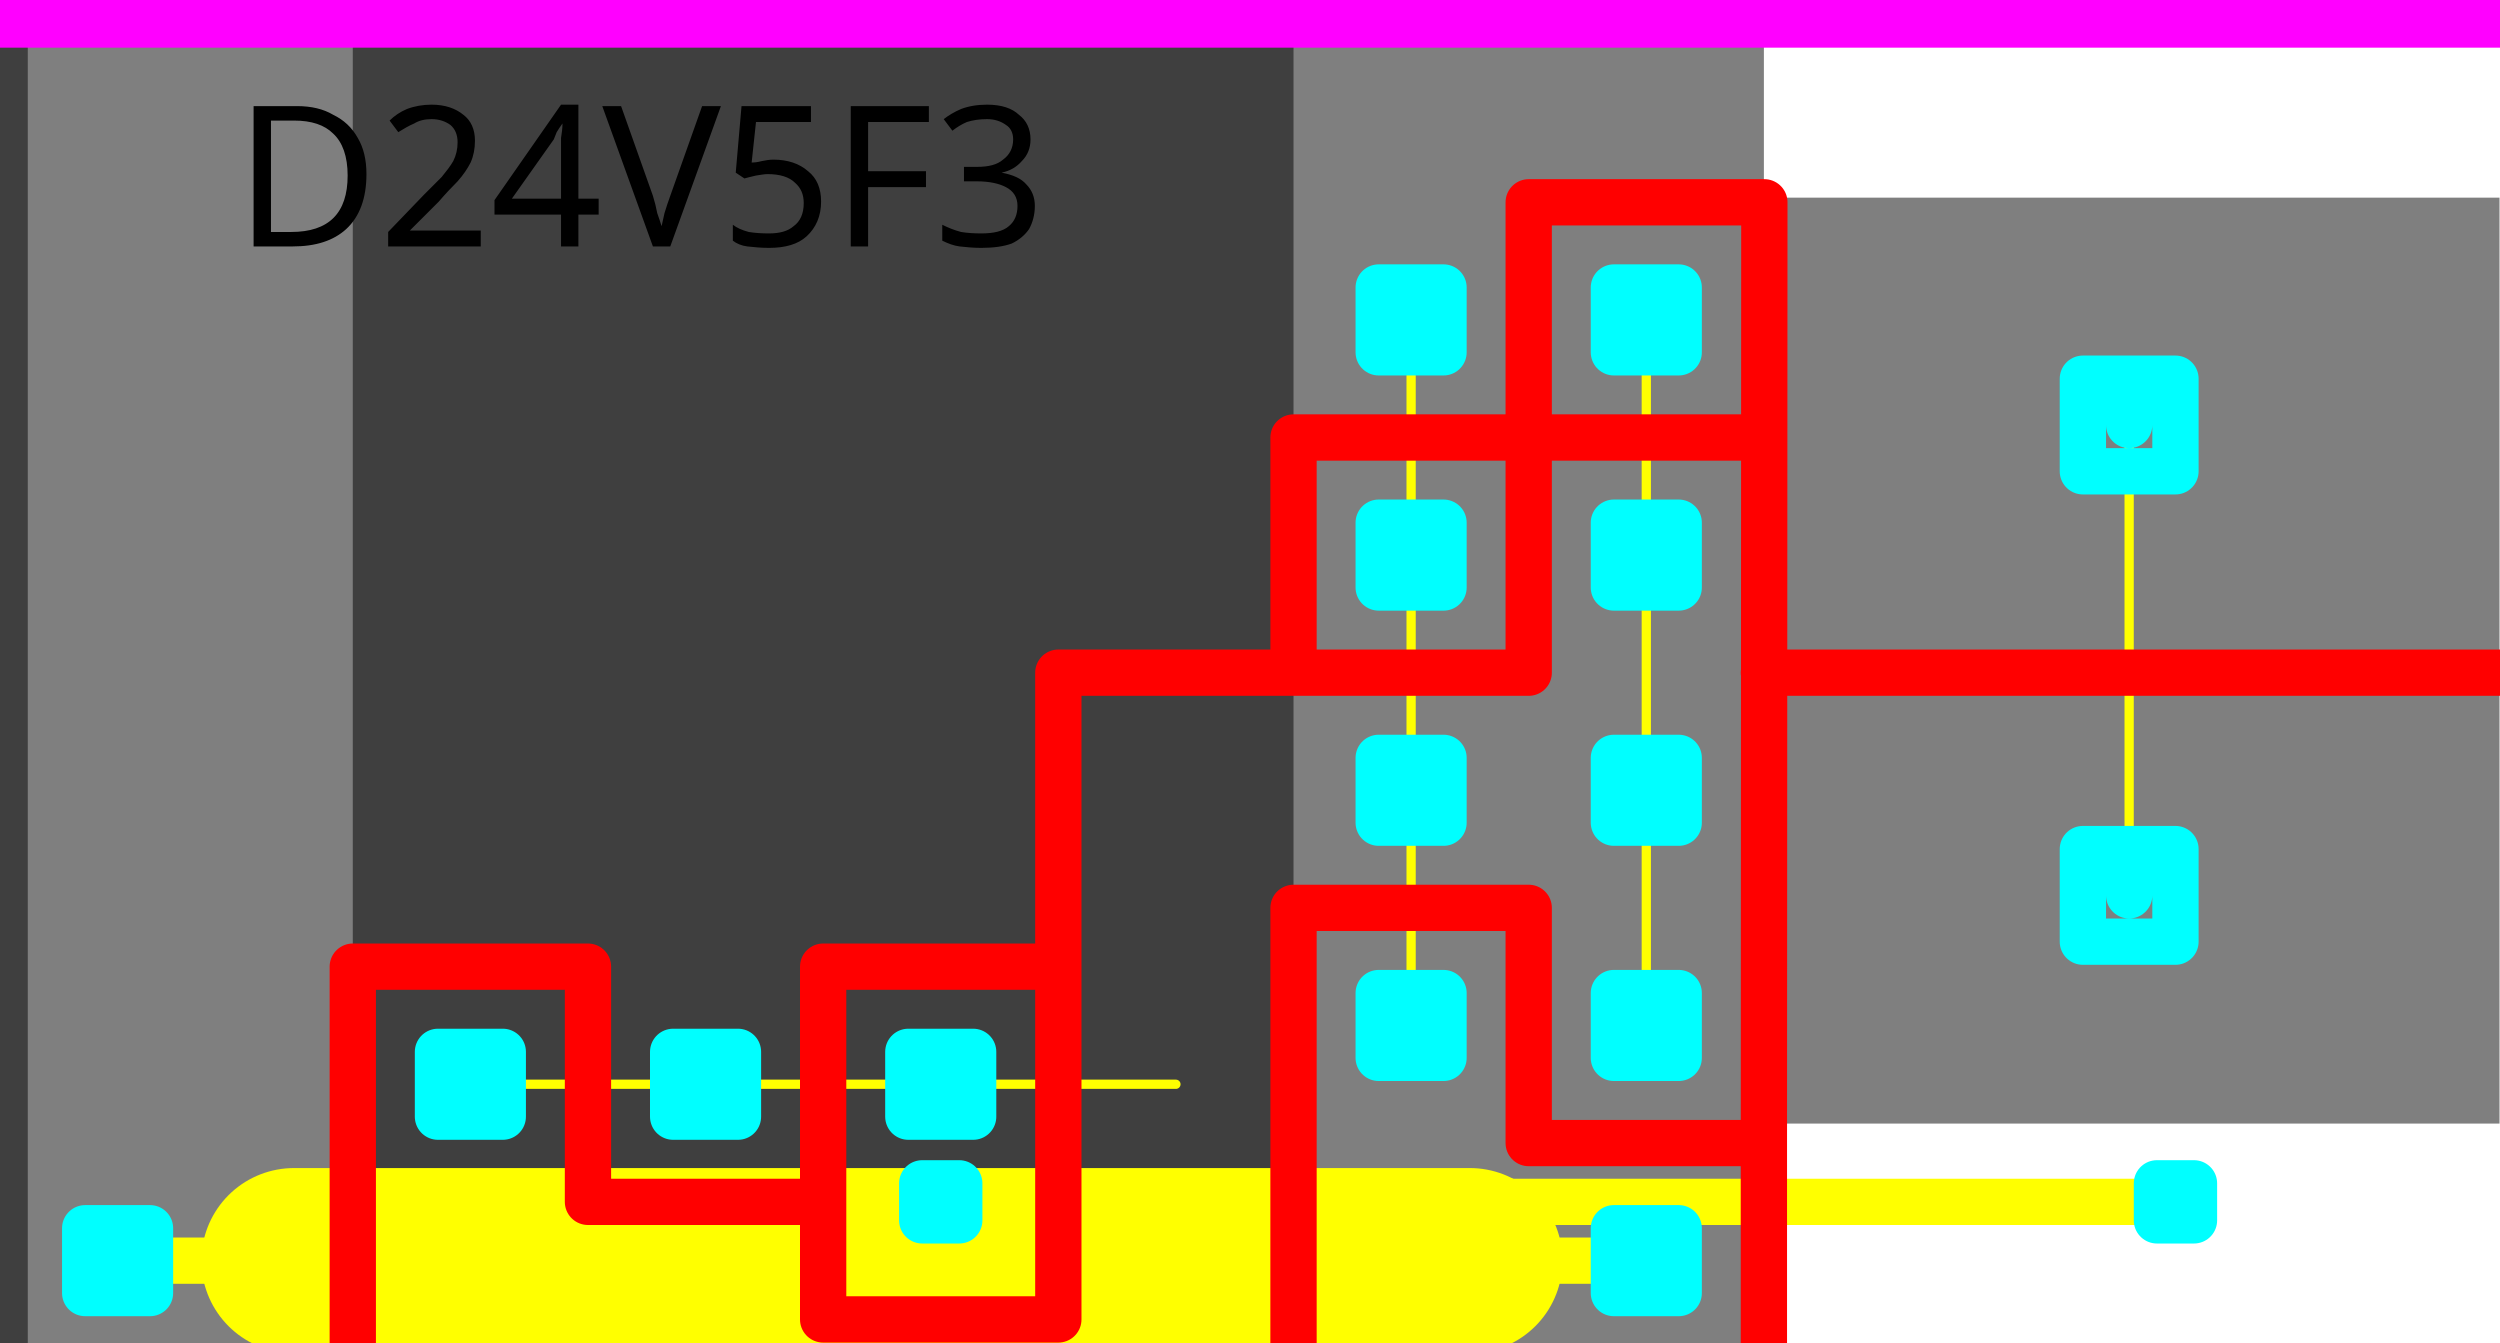
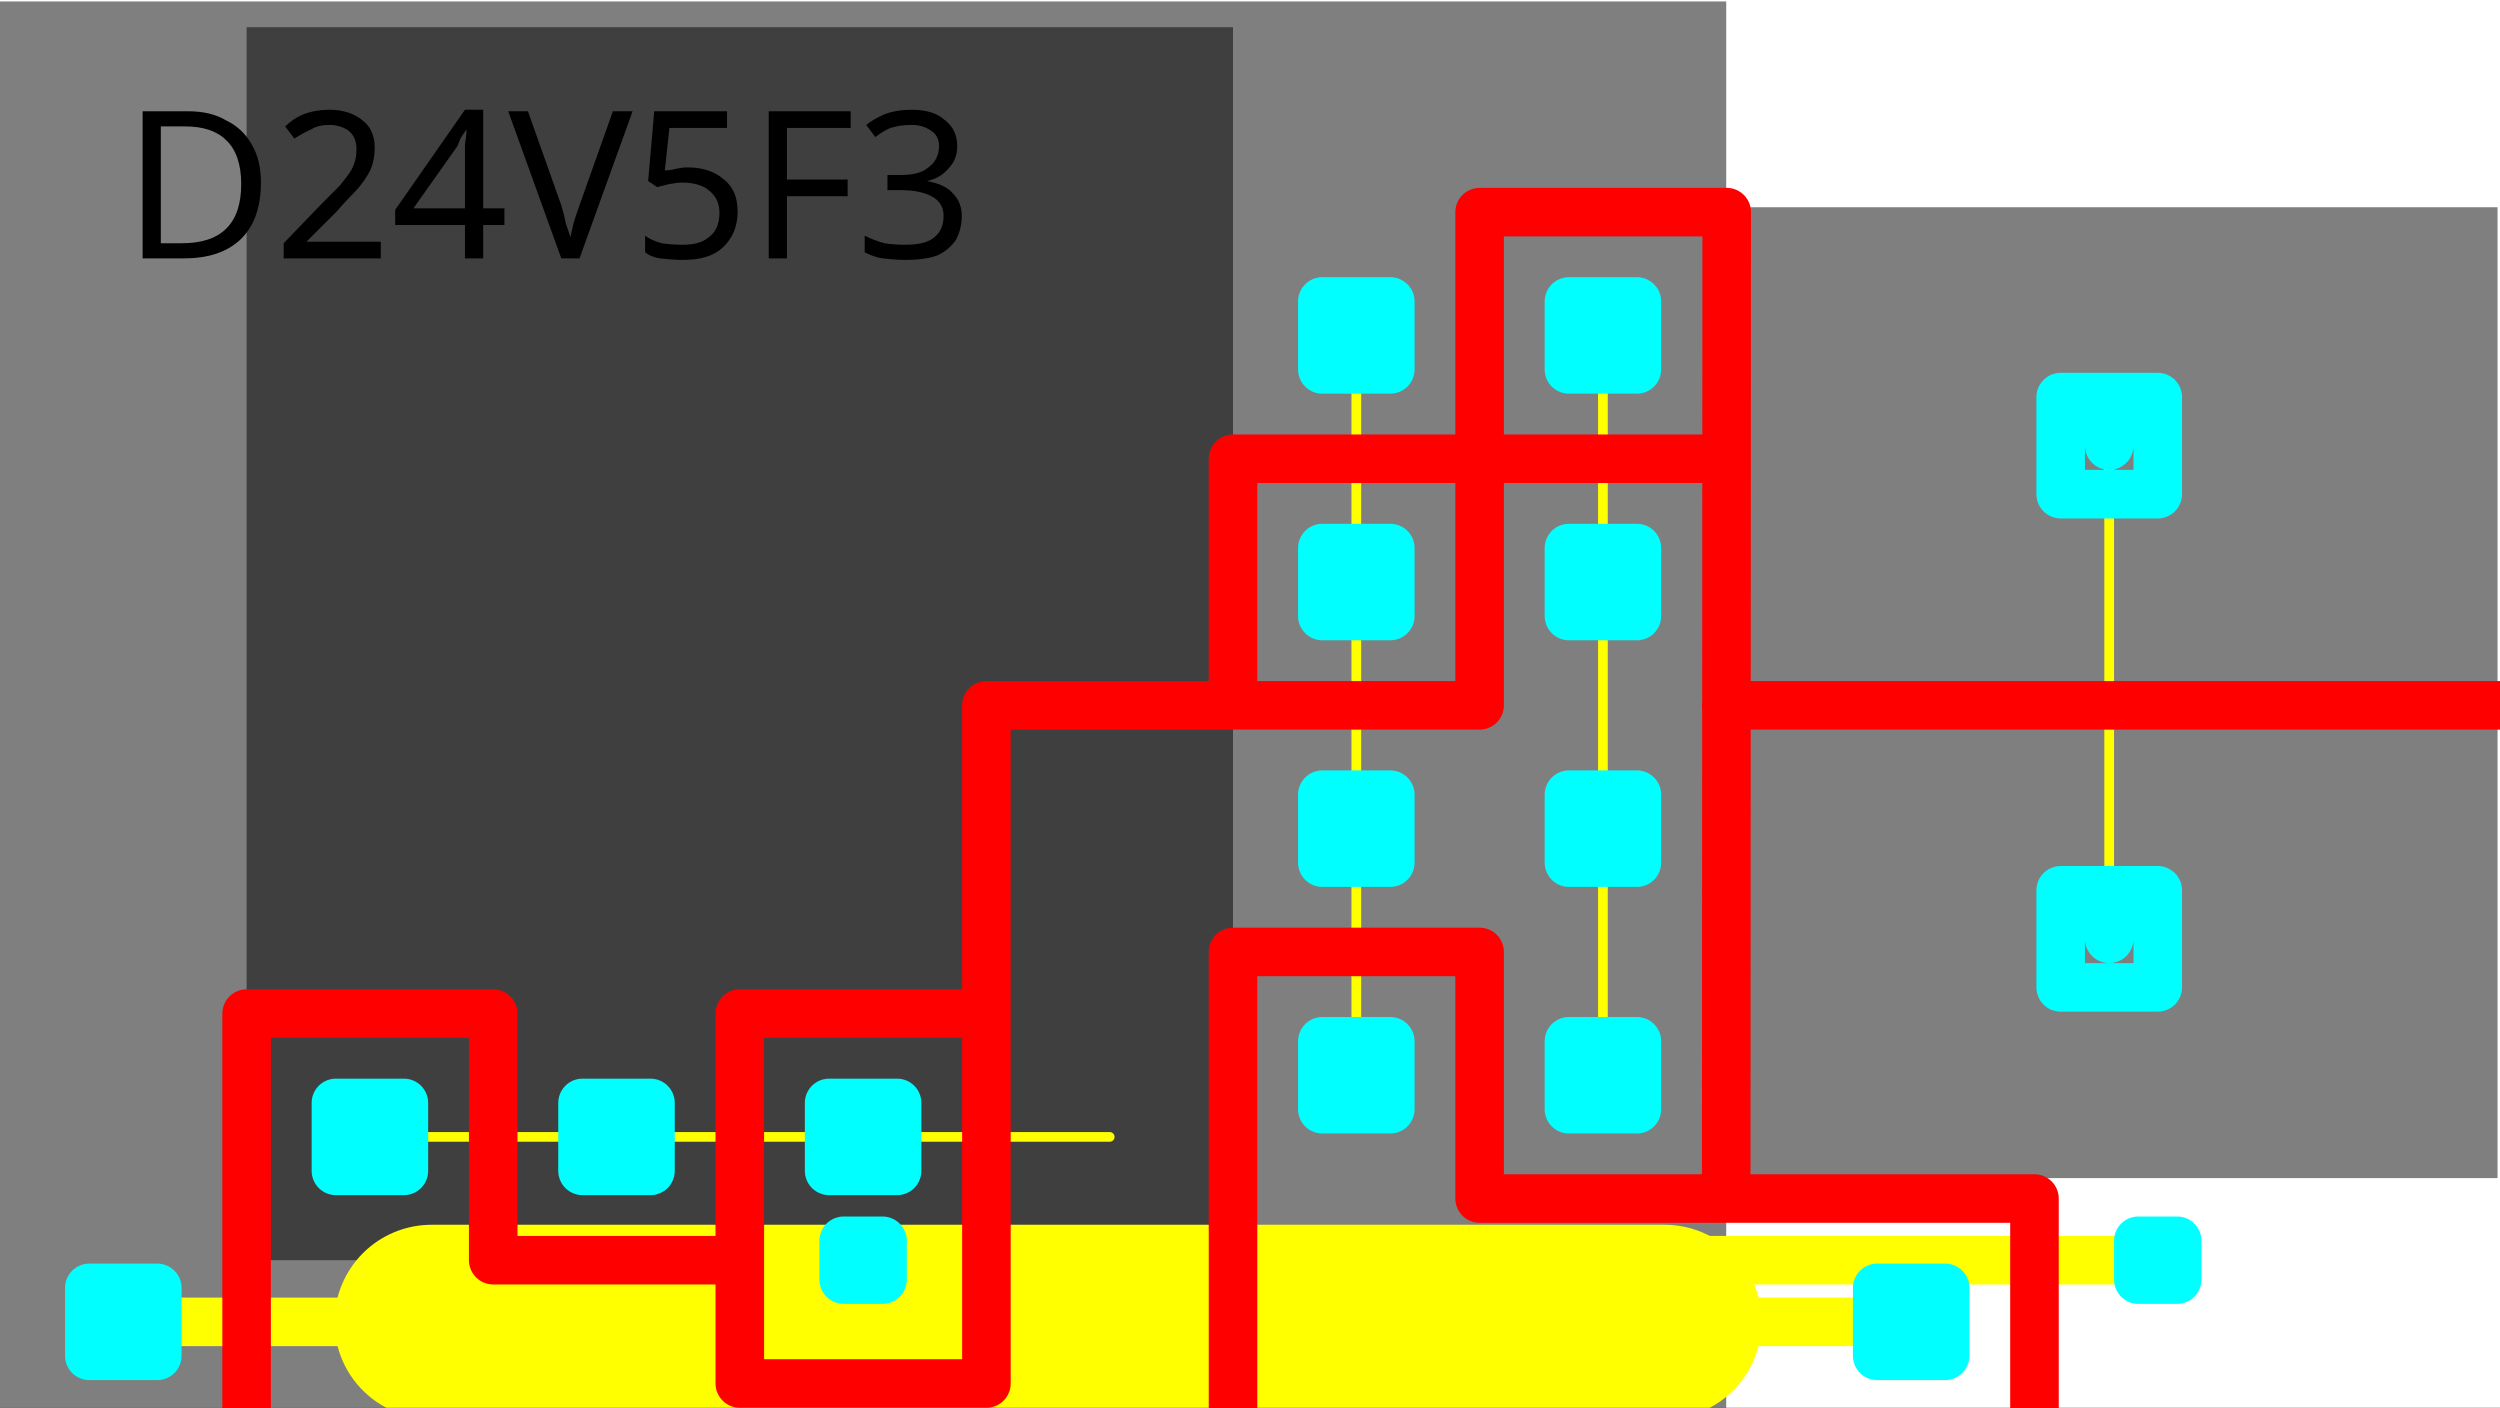
- <svg xmlns="http://www.w3.org/2000/svg" width="27mm" height="14.5mm" viewBox="0 0 27 14.5" version="1.1" id="svg926">
+ <svg xmlns="http://www.w3.org/2000/svg" width="25.75mm" height="14.5mm" viewBox="0 0 25.75 14.5" version="1.1" id="svg926">
  <defs id="defs920" />
  <g id="layer6" style="display:inline;opacity:1" transform="translate(5.175,9.754986)">
-     <g transform="translate(-5.715,8.519999)" style="display:inline;opacity:1" id="layer6-2">
+     <g transform="translate(-6.985,8.519999)" style="display:inline;opacity:1" id="layer6-2">
      <g id="g832">
        <rect y="-5.16" x="-18.26" height="24.75" width="14.5" id="rect934-4" style="opacity:1;fill:#000000;fill-opacity:0.502;fill-rule:evenodd;stroke:none;stroke-width:1;stroke-linecap:round;stroke-linejoin:round;stroke-miterlimit:4;stroke-dasharray:none;stroke-dashoffset:0;stroke-opacity:1" transform="matrix(0,1,1,0,0,0)" />
        <text xml:space="preserve" style="font-style:normal;font-variant:normal;font-weight:normal;font-stretch:normal;font-size:4.233px;line-height:125%;font-family:Raleway;-inkscape-font-specification:'Raleway, Normal';font-variant-ligatures:normal;font-variant-caps:normal;font-variant-numeric:normal;font-feature-settings:normal;text-align:center;letter-spacing:0px;word-spacing:0px;writing-mode:lr-tb;text-anchor:middle;fill:#000000;fill-opacity:1;stroke:none;stroke-width:0.265px;stroke-linecap:butt;stroke-linejoin:miter;stroke-opacity:1" x="10.863" y="-1.306" id="text892-8" transform="rotate(-90)">
          <tspan id="tspan890-3" x="10.863" y="-1.306" style="font-style:normal;font-variant:normal;font-weight:normal;font-stretch:normal;font-size:4.233px;font-family:Raleway;-inkscape-font-specification:'Raleway, Normal';font-variant-ligatures:normal;font-variant-caps:normal;font-variant-numeric:normal;font-feature-settings:normal;text-align:center;writing-mode:lr-tb;text-anchor:middle;stroke-width:0.265px">ESP-01</tspan>
        </text>
        <path style="opacity:1;fill:none;fill-opacity:0.502;fill-rule:evenodd;stroke:#ffff00;stroke-width:0.1;stroke-linecap:round;stroke-linejoin:round;stroke-miterlimit:4;stroke-dasharray:none;stroke-dashoffset:0;stroke-opacity:1" d="m 18.32,-14.82 v 2.54 2.54 2.54" id="path822-9" />
        <path id="path824-0" d="m 15.78,-14.82 v 2.54 2.54 2.54" style="opacity:1;fill:none;fill-opacity:0.502;fill-rule:evenodd;stroke:#ffff00;stroke-width:0.1;stroke-linecap:round;stroke-linejoin:round;stroke-miterlimit:4;stroke-dasharray:none;stroke-dashoffset:0;stroke-opacity:1" />
        <rect transform="matrix(0,1,1,0,0,0)" style="opacity:1;fill:#000000;fill-opacity:0.502;fill-rule:evenodd;stroke:none;stroke-width:1;stroke-linecap:round;stroke-linejoin:round;stroke-miterlimit:4;stroke-dasharray:none;stroke-dashoffset:0;stroke-opacity:1" id="rect822" width="14.5" height="6" x="-18.26" y="-5.16" />
      </g>
    </g>
-     <g id="g921" transform="rotate(-90,-48.40935,77.06598)">
+     <g id="g921" transform="rotate(-90,-49.04435,77.70098)">
      <rect style="opacity:1;fill:#000000;fill-opacity:0.502;fill-rule:evenodd;stroke:none;stroke-width:0.5;stroke-linecap:round;stroke-linejoin:round;stroke-miterlimit:4;stroke-dasharray:none;stroke-dashoffset:0;stroke-opacity:1" id="rect917" width="10" height="8" x="26.277" y="139.295" />
      <path style="opacity:1;fill:none;fill-opacity:0.502;fill-rule:evenodd;stroke:#ffff00;stroke-width:0.1;stroke-linecap:round;stroke-linejoin:round;stroke-miterlimit:4;stroke-dasharray:none;stroke-dashoffset:0;stroke-opacity:1" d="m 28.777,143.295 h 5" id="path919" />
    </g>
-     <g transform="translate(-14.065,-98.19498)" id="layer1-3">
+     <g transform="translate(-15.335,-98.19498)" id="layer1-3">
      <rect y="88.72" x="12.7" height="12.7" width="10.16" id="rect817-9" style="opacity:1;fill:#000000;fill-opacity:0.502;fill-rule:evenodd;stroke:none;stroke-width:0.1;stroke-linecap:round;stroke-linejoin:round;stroke-miterlimit:4;stroke-dasharray:none;stroke-dashoffset:0;stroke-opacity:1" />
      <path id="path831" d="m 13.97,100.15 h 2.54 2.54 2.54" style="opacity:1;fill:none;fill-opacity:0.502;fill-rule:evenodd;stroke:#ffff00;stroke-width:0.1;stroke-linecap:round;stroke-linejoin:round;stroke-miterlimit:4;stroke-dasharray:none;stroke-dashoffset:0;stroke-opacity:1" />
      <text id="text835" y="91.103" x="17.734" style="font-style:normal;font-variant:normal;font-weight:normal;font-stretch:normal;font-size:2.117px;line-height:125%;font-family:Raleway;-inkscape-font-specification:'Raleway, Normal';font-variant-ligatures:normal;font-variant-caps:normal;font-variant-numeric:normal;font-feature-settings:normal;text-align:center;letter-spacing:0px;word-spacing:0px;writing-mode:lr-tb;text-anchor:middle;fill:#000000;fill-opacity:1;stroke:none;stroke-width:0.265px;stroke-linecap:butt;stroke-linejoin:miter;stroke-opacity:1" xml:space="preserve">
        <tspan style="font-style:normal;font-variant:normal;font-weight:normal;font-stretch:normal;font-size:2.117px;font-family:Raleway;-inkscape-font-specification:'Raleway, Normal';font-variant-ligatures:normal;font-variant-caps:normal;font-variant-numeric:normal;font-feature-settings:normal;text-align:center;writing-mode:lr-tb;text-anchor:middle;stroke-width:0.265px" y="91.103" x="17.734" id="tspan833">D24V5F3</tspan>
      </text>
    </g>
    <g id="g878" transform="translate(13.97,26.035)">
-       <path id="path872" d="M -15.97,-22.175 H -3.27" style="opacity:1;fill:none;fill-opacity:0.502;fill-rule:evenodd;stroke:#ffff00;stroke-width:2;stroke-linecap:round;stroke-linejoin:round;stroke-miterlimit:4;stroke-dasharray:none;stroke-dashoffset:0;stroke-opacity:1" />
-       <path id="path874" d="m -17.875,-22.175 h 16.51" style="opacity:1;fill:none;fill-opacity:0.502;fill-rule:evenodd;stroke:#ffff00;stroke-width:0.5;stroke-linecap:round;stroke-linejoin:round;stroke-miterlimit:4;stroke-dasharray:none;stroke-dashoffset:0;stroke-opacity:1" />
+       <path id="path872" d="M -14.7,-22.175 H -2" style="opacity:1;fill:none;fill-opacity:0.502;fill-rule:evenodd;stroke:#ffff00;stroke-width:2;stroke-linecap:round;stroke-linejoin:round;stroke-miterlimit:4;stroke-dasharray:none;stroke-dashoffset:0;stroke-opacity:1" />
+       <path id="path874" d="m -17.875,-22.175 18.415,10e-7" style="opacity:1;fill:none;fill-opacity:0.502;fill-rule:evenodd;stroke:#ffff00;stroke-width:0.5;stroke-linecap:round;stroke-linejoin:round;stroke-miterlimit:4;stroke-dasharray:none;stroke-dashoffset:0;stroke-opacity:1" />
    </g>
-     <text xml:space="preserve" style="font-style:normal;font-variant:normal;font-weight:normal;font-stretch:normal;font-size:2.117px;line-height:125%;font-family:Raleway;-inkscape-font-specification:'Raleway, Normal';font-variant-ligatures:normal;font-variant-caps:normal;font-variant-numeric:normal;font-feature-settings:normal;text-align:center;letter-spacing:0px;word-spacing:0px;writing-mode:lr-tb;text-anchor:middle;display:inline;fill:#000000;fill-opacity:1;stroke:none;stroke-width:0.265px;stroke-linecap:butt;stroke-linejoin:miter;stroke-opacity:1" x="5.309" y="25.268" id="text1062" transform="rotate(-90)">
-       <tspan id="tspan1060" x="5.309" y="25.268" style="font-style:normal;font-variant:normal;font-weight:normal;font-stretch:normal;font-size:2.117px;font-family:Raleway;-inkscape-font-specification:'Raleway, Normal';font-variant-ligatures:normal;font-variant-caps:normal;font-variant-numeric:normal;font-feature-settings:normal;text-align:center;writing-mode:lr-tb;text-anchor:middle;stroke-width:0.265px">GND</tspan>
+     <text xml:space="preserve" style="font-style:normal;font-variant:normal;font-weight:normal;font-stretch:normal;font-size:2.117px;line-height:125%;font-family:Raleway;-inkscape-font-specification:'Raleway, Normal';font-variant-ligatures:normal;font-variant-caps:normal;font-variant-numeric:normal;font-feature-settings:normal;text-align:center;letter-spacing:0px;word-spacing:0px;writing-mode:lr-tb;text-anchor:middle;display:inline;fill:#000000;fill-opacity:1;stroke:none;stroke-width:0.265px;stroke-linecap:butt;stroke-linejoin:miter;stroke-opacity:1" x="5.309" y="23.998" id="text1062" transform="rotate(-90)">
+       <tspan id="tspan1060" x="5.309" y="23.998" style="font-style:normal;font-variant:normal;font-weight:normal;font-stretch:normal;font-size:2.117px;font-family:Raleway;-inkscape-font-specification:'Raleway, Normal';font-variant-ligatures:normal;font-variant-caps:normal;font-variant-numeric:normal;font-feature-settings:normal;text-align:center;writing-mode:lr-tb;text-anchor:middle;stroke-width:0.265px">GND</tspan>
    </text>
-     <text id="text1066" y="25.118" x="-0.362" style="font-style:normal;font-variant:normal;font-weight:normal;font-stretch:normal;font-size:2.117px;line-height:125%;font-family:Raleway;-inkscape-font-specification:'Raleway, Normal';font-variant-ligatures:normal;font-variant-caps:normal;font-variant-numeric:normal;font-feature-settings:normal;text-align:center;letter-spacing:0px;word-spacing:0px;writing-mode:lr-tb;text-anchor:middle;display:inline;fill:#000000;fill-opacity:1;stroke:none;stroke-width:0.265px;stroke-linecap:butt;stroke-linejoin:miter;stroke-opacity:1" xml:space="preserve" transform="rotate(-90)">
-       <tspan style="font-style:normal;font-variant:normal;font-weight:normal;font-stretch:normal;font-size:2.117px;font-family:Raleway;-inkscape-font-specification:'Raleway, Normal';font-variant-ligatures:normal;font-variant-caps:normal;font-variant-numeric:normal;font-feature-settings:normal;text-align:center;writing-mode:lr-tb;text-anchor:middle;stroke-width:0.265px" y="25.118" x="-0.362" id="tspan1064">4-36V</tspan>
+     <text id="text1066" y="23.848" x="-0.362" style="font-style:normal;font-variant:normal;font-weight:normal;font-stretch:normal;font-size:2.117px;line-height:125%;font-family:Raleway;-inkscape-font-specification:'Raleway, Normal';font-variant-ligatures:normal;font-variant-caps:normal;font-variant-numeric:normal;font-feature-settings:normal;text-align:center;letter-spacing:0px;word-spacing:0px;writing-mode:lr-tb;text-anchor:middle;display:inline;fill:#000000;fill-opacity:1;stroke:none;stroke-width:0.265px;stroke-linecap:butt;stroke-linejoin:miter;stroke-opacity:1" xml:space="preserve" transform="rotate(-90)">
+       <tspan style="font-style:normal;font-variant:normal;font-weight:normal;font-stretch:normal;font-size:2.117px;font-family:Raleway;-inkscape-font-specification:'Raleway, Normal';font-variant-ligatures:normal;font-variant-caps:normal;font-variant-numeric:normal;font-feature-settings:normal;text-align:center;writing-mode:lr-tb;text-anchor:middle;stroke-width:0.265px" y="23.848" x="-0.362" id="tspan1064">4-36V</tspan>
    </text>
-     <path style="opacity:1;fill:none;fill-opacity:0.502;fill-rule:evenodd;stroke:#ffff00;stroke-width:0.5;stroke-linecap:round;stroke-linejoin:round;stroke-miterlimit:4;stroke-dasharray:none;stroke-dashoffset:0;stroke-opacity:1" d="M 4.985,3.225 H 18.32" id="path949" />
+     <path style="opacity:1;fill:none;fill-opacity:0.502;fill-rule:evenodd;stroke:#ffff00;stroke-width:0.5;stroke-linecap:round;stroke-linejoin:round;stroke-miterlimit:4;stroke-dasharray:none;stroke-dashoffset:0;stroke-opacity:1" d="M 3.715,3.225 H 17.05" id="path949" />
  </g>
  <g id="layer3" style="display:inline" transform="translate(5.175,9.754986)">
-     <rect style="opacity:1;fill:none;fill-opacity:0.502;fill-rule:evenodd;stroke:#ff00ff;stroke-width:1;stroke-linecap:round;stroke-linejoin:round;stroke-miterlimit:4;stroke-dasharray:none;stroke-dashoffset:0;stroke-opacity:1" id="rect947" width="28" height="15.5" x="-5.675" y="-9.74" />
+     <rect style="opacity:1;fill:none;fill-opacity:0.502;fill-rule:evenodd;stroke:#ff00ff;stroke-width:1;stroke-linecap:round;stroke-linejoin:round;stroke-miterlimit:4;stroke-dasharray:none;stroke-dashoffset:0;stroke-opacity:1" id="rect947" width="26.75" height="15.5" x="-5.675" y="-10.255" />
  </g>
  <g id="layer7" style="display:inline" transform="translate(5.175,9.754986)">
-     <path id="path951" style="opacity:1;fill:none;fill-opacity:0.502;fill-rule:evenodd;stroke:#ff0000;stroke-width:0.5;stroke-linecap:round;stroke-linejoin:round;stroke-miterlimit:4;stroke-dasharray:none;stroke-dashoffset:0;stroke-opacity:1" d="m 13.875,-2.49 h 8.255 m -8.255,5.08 v 3.175 0 0 m 0,-10.795 H 8.795 v 2.54 M -1.365,5.765 V 0.685 H 1.175 V 3.225 l 2.54,-10e-8 2e-7,-2.54 h 2.54 l 0,3.81 h -2.54 l -2e-7,-1.27 M 8.795,5.765 V 0.05 H 11.335 V 2.59 l 2.54,-10e-8 0.005,-10.16 H 11.335 v 5.08 H 8.795 v 0 H 6.255 v 3.175" />
+     <path id="path951" style="opacity:1;fill:none;fill-opacity:0.502;fill-rule:evenodd;stroke:#ff0000;stroke-width:0.5;stroke-linecap:round;stroke-linejoin:round;stroke-miterlimit:4;stroke-dasharray:none;stroke-dashoffset:0;stroke-opacity:1" d="m 12.605,-2.49 h 8.255 m -8.255,5.08 H 15.78 V 5.765 M 12.605,-5.03 H 7.525 v 2.54 M -2.635,5.765 V 0.685 h 2.54 V 3.225 l 2.54,-10e-8 2e-7,-2.54 h 2.54 V 4.495 h -2.54 l -2e-7,-1.27 M 7.525,5.765 V 0.05 H 10.065 V 2.59 l 2.54,-2e-7 0.005,-10.16 H 10.065 v 5.08 H 7.525 v 0 H 4.985 v 3.175" />
  </g>
  <g id="layer4" style="display:inline" transform="translate(5.175,9.754986)">
    <g id="g940" transform="translate(3.405002,-9.134995)" style="stroke:#00ffff;stroke-opacity:1" />
    <g id="g1229" transform="rotate(-180,36.2725,8.835006)" style="stroke:#00ffff;stroke-opacity:1" />
    <g id="g942" transform="rotate(-90,11.72751,4.247507)" style="stroke:#00ffff;stroke-opacity:1" />
    <g transform="rotate(-180,31.22625,8.835006)" id="g915" style="stroke:#00ffff;stroke-opacity:1" />
    <g id="g924" transform="rotate(-180,26.18,8.835006)" style="stroke:#00ffff;stroke-opacity:1" />
    <g transform="translate(19.24001,1.37501)" id="g941" style="stroke:#00ffff;stroke-opacity:1" />
    <g id="g925" style="stroke:#00ffff;stroke-opacity:1">
      <g transform="rotate(-90,22.0375,-8.9375)" id="g954" style="stroke:#00ffff;stroke-opacity:1" />
      <g id="g964" transform="rotate(-90,23.3075,-10.2075)" style="stroke:#00ffff;stroke-opacity:1" />
    </g>
    <g id="g1033" transform="translate(-0.2700745,-0.1467824)" style="stroke:#00ffff;stroke-opacity:1" />
-     <g id="g1058" transform="translate(-4.445,7.62)">
+     <g id="g1058" transform="translate(-5.715,7.62)">
      <path style="opacity:1;fill:#6f9090;fill-opacity:0.229;fill-rule:evenodd;stroke:#00ffff;stroke-width:0.5;stroke-linecap:round;stroke-linejoin:round;stroke-miterlimit:4;stroke-dasharray:none;stroke-dashoffset:0;stroke-opacity:1" d="m 4.35,-5.665 h -0.35 v 0.35 h 0.7 v -0.7 h -0.7 v 0.35" id="path910" />
      <path style="opacity:1;fill:#6f9090;fill-opacity:0.229;fill-rule:evenodd;stroke:#00ffff;stroke-width:0.5;stroke-linecap:round;stroke-linejoin:round;stroke-miterlimit:4;stroke-dasharray:none;stroke-dashoffset:0;stroke-opacity:1" d="m 9.43,-5.665 h -0.35 v 0.35 h 0.7 v -0.7 h -0.7 v 0.35" id="path912" />
      <path style="opacity:1;fill:#6f9090;fill-opacity:0.229;fill-rule:evenodd;stroke:#00ffff;stroke-width:0.5;stroke-linecap:round;stroke-linejoin:round;stroke-miterlimit:4;stroke-dasharray:none;stroke-dashoffset:0;stroke-opacity:1" d="m 6.89,-5.665 h -0.35 v 0.35 h 0.7 v -0.7 h -0.7 v 0.35" id="path914" />
    </g>
-     <g id="g930" transform="matrix(-1,0,0,1,39.815,-8.255)">
+     <g id="g930" transform="matrix(-1,0,0,1,38.545,-8.255)">
      <path id="path1025" d="m 29.75,9.575 v 0.35 h 0.35 v -0.7 h -0.7 v 0.7 h 0.35" style="opacity:1;fill:none;fill-opacity:1;fill-rule:evenodd;stroke:#00ffff;stroke-width:0.5;stroke-linecap:round;stroke-linejoin:round;stroke-miterlimit:4;stroke-dasharray:none;stroke-dashoffset:0;stroke-opacity:1" />
      <path id="path1023" d="m 29.75,1.955 v 0.35 h 0.35 v -0.7 h -0.7 v 0.7 h 0.35" style="opacity:1;fill:none;fill-opacity:1;fill-rule:evenodd;stroke:#00ffff;stroke-width:0.5;stroke-linecap:round;stroke-linejoin:round;stroke-miterlimit:4;stroke-dasharray:none;stroke-dashoffset:0;stroke-opacity:1" />
      <path id="path1021" d="m 29.75,4.495 v 0.35 h 0.35 v -0.7 h -0.7 v 0.7 h 0.35" style="opacity:1;fill:none;fill-opacity:1;fill-rule:evenodd;stroke:#00ffff;stroke-width:0.5;stroke-linecap:round;stroke-linejoin:round;stroke-miterlimit:4;stroke-dasharray:none;stroke-dashoffset:0;stroke-opacity:1" />
      <path id="path1019" d="m 29.75,7.035 v 0.35 h 0.35 v -0.7 h -0.7 v 0.7 h 0.35" style="opacity:1;fill:none;fill-opacity:1;fill-rule:evenodd;stroke:#00ffff;stroke-width:0.5;stroke-linecap:round;stroke-linejoin:round;stroke-miterlimit:4;stroke-dasharray:none;stroke-dashoffset:0;stroke-opacity:1" />
      <path id="path1015" d="m 27.21,1.955 v 0.35 h 0.35 v -0.7 h -0.7 v 0.7 h 0.35" style="opacity:1;fill:none;fill-opacity:1;fill-rule:evenodd;stroke:#00ffff;stroke-width:0.5;stroke-linecap:round;stroke-linejoin:round;stroke-miterlimit:4;stroke-dasharray:none;stroke-dashoffset:0;stroke-opacity:1" />
      <path style="opacity:1;fill:#6f9090;fill-opacity:0.229;fill-rule:evenodd;stroke:#00ffff;stroke-width:0.5;stroke-linecap:round;stroke-linejoin:round;stroke-miterlimit:4;stroke-dasharray:none;stroke-dashoffset:0;stroke-opacity:1" d="m 27.21,4.495 h -0.35 v 0.35 h 0.7 v -0.7 h -0.7 v 0.35" id="path916" />
      <path id="path918" d="m 27.21,7.035 h -0.35 v 0.35 h 0.7 v -0.7 h -0.7 v 0.35" style="opacity:1;fill:#6f9090;fill-opacity:0.229;fill-rule:evenodd;stroke:#00ffff;stroke-width:0.5;stroke-linecap:round;stroke-linejoin:round;stroke-miterlimit:4;stroke-dasharray:none;stroke-dashoffset:0;stroke-opacity:1" />
      <path style="opacity:1;fill:#6f9090;fill-opacity:0.229;fill-rule:evenodd;stroke:#00ffff;stroke-width:0.5;stroke-linecap:round;stroke-linejoin:round;stroke-miterlimit:4;stroke-dasharray:none;stroke-dashoffset:0;stroke-opacity:1" d="m 27.21,9.575 h -0.35 v 0.35 h 0.7 v -0.7 h -0.7 v 0.35" id="path920" />
    </g>
-     <g transform="rotate(-90,6.254994,8.170006)" id="g943">
+     <g transform="rotate(-90,5.619993,8.805006)" id="g943">
      <path id="path938" d="m 19.59,19.735 h 0.5 v -0.5 h -1 v 1 h 1 v -0.5" style="opacity:1;fill:none;fill-opacity:1;fill-rule:evenodd;stroke:#00ffff;stroke-width:0.5;stroke-linecap:round;stroke-linejoin:round;stroke-miterlimit:4;stroke-dasharray:none;stroke-dashoffset:0;stroke-opacity:1" />
      <path id="path940" d="m 14.51,19.735 h 0.5 v -0.5 h -1 v 1 h 1 v -0.5" style="opacity:1;fill:none;fill-opacity:1;fill-rule:evenodd;stroke:#00ffff;stroke-width:0.5;stroke-linecap:round;stroke-linejoin:round;stroke-miterlimit:4;stroke-dasharray:none;stroke-dashoffset:0;stroke-opacity:1" />
    </g>
    <path style="opacity:1;fill:#6f9090;fill-opacity:0.229;fill-rule:evenodd;stroke:#00ffff;stroke-width:0.5;stroke-linecap:round;stroke-linejoin:round;stroke-miterlimit:4;stroke-dasharray:none;stroke-dashoffset:0;stroke-opacity:1" d="m -3.905,3.86 h -0.35 v 0.35 h 0.7 v -0.7 h -0.7 v 0.35" id="path881" />
-     <path style="opacity:1;fill:#6f9090;fill-opacity:0.229;fill-rule:evenodd;stroke:#00ffff;stroke-width:0.5;stroke-linecap:round;stroke-linejoin:round;stroke-miterlimit:4;stroke-dasharray:none;stroke-dashoffset:0;stroke-opacity:1" d="m 12.605,3.86 h -0.35 v 0.35 h 0.7 v -0.7 h -0.7 v 0.35" id="path885" />
-     <path id="path943" d="m 4.985,3.225 h -0.2 v 0.2 h 0.4 v -0.4 h -0.4 v 0.2" style="opacity:1;fill:#6f9090;fill-opacity:0.229;fill-rule:evenodd;stroke:#00ffff;stroke-width:0.5;stroke-linecap:round;stroke-linejoin:round;stroke-miterlimit:4;stroke-dasharray:none;stroke-dashoffset:0;stroke-opacity:1" />
-     <path style="opacity:1;fill:#6f9090;fill-opacity:0.229;fill-rule:evenodd;stroke:#00ffff;stroke-width:0.5;stroke-linecap:round;stroke-linejoin:round;stroke-miterlimit:4;stroke-dasharray:none;stroke-dashoffset:0;stroke-opacity:1" d="m 18.32,3.225 h -0.2 v 0.2 h 0.4 v -0.4 h -0.4 v 0.2" id="path945" />
+     <path style="opacity:1;fill:#6f9090;fill-opacity:0.229;fill-rule:evenodd;stroke:#00ffff;stroke-width:0.5;stroke-linecap:round;stroke-linejoin:round;stroke-miterlimit:4;stroke-dasharray:none;stroke-dashoffset:0;stroke-opacity:1" d="m 14.51,3.86 h -0.35 v 0.35 h 0.7 v -0.7 h -0.7 v 0.35" id="path885" />
+     <path id="path943" d="m 3.715,3.225 h -0.2 v 0.2 h 0.4 v -0.4 h -0.4 v 0.2" style="opacity:1;fill:#6f9090;fill-opacity:0.229;fill-rule:evenodd;stroke:#00ffff;stroke-width:0.5;stroke-linecap:round;stroke-linejoin:round;stroke-miterlimit:4;stroke-dasharray:none;stroke-dashoffset:0;stroke-opacity:1" />
+     <path style="opacity:1;fill:#6f9090;fill-opacity:0.229;fill-rule:evenodd;stroke:#00ffff;stroke-width:0.5;stroke-linecap:round;stroke-linejoin:round;stroke-miterlimit:4;stroke-dasharray:none;stroke-dashoffset:0;stroke-opacity:1" d="m 17.05,3.225 h -0.2 v 0.2 h 0.4 v -0.4 h -0.4 v 0.2" id="path945" />
  </g>
</svg>
